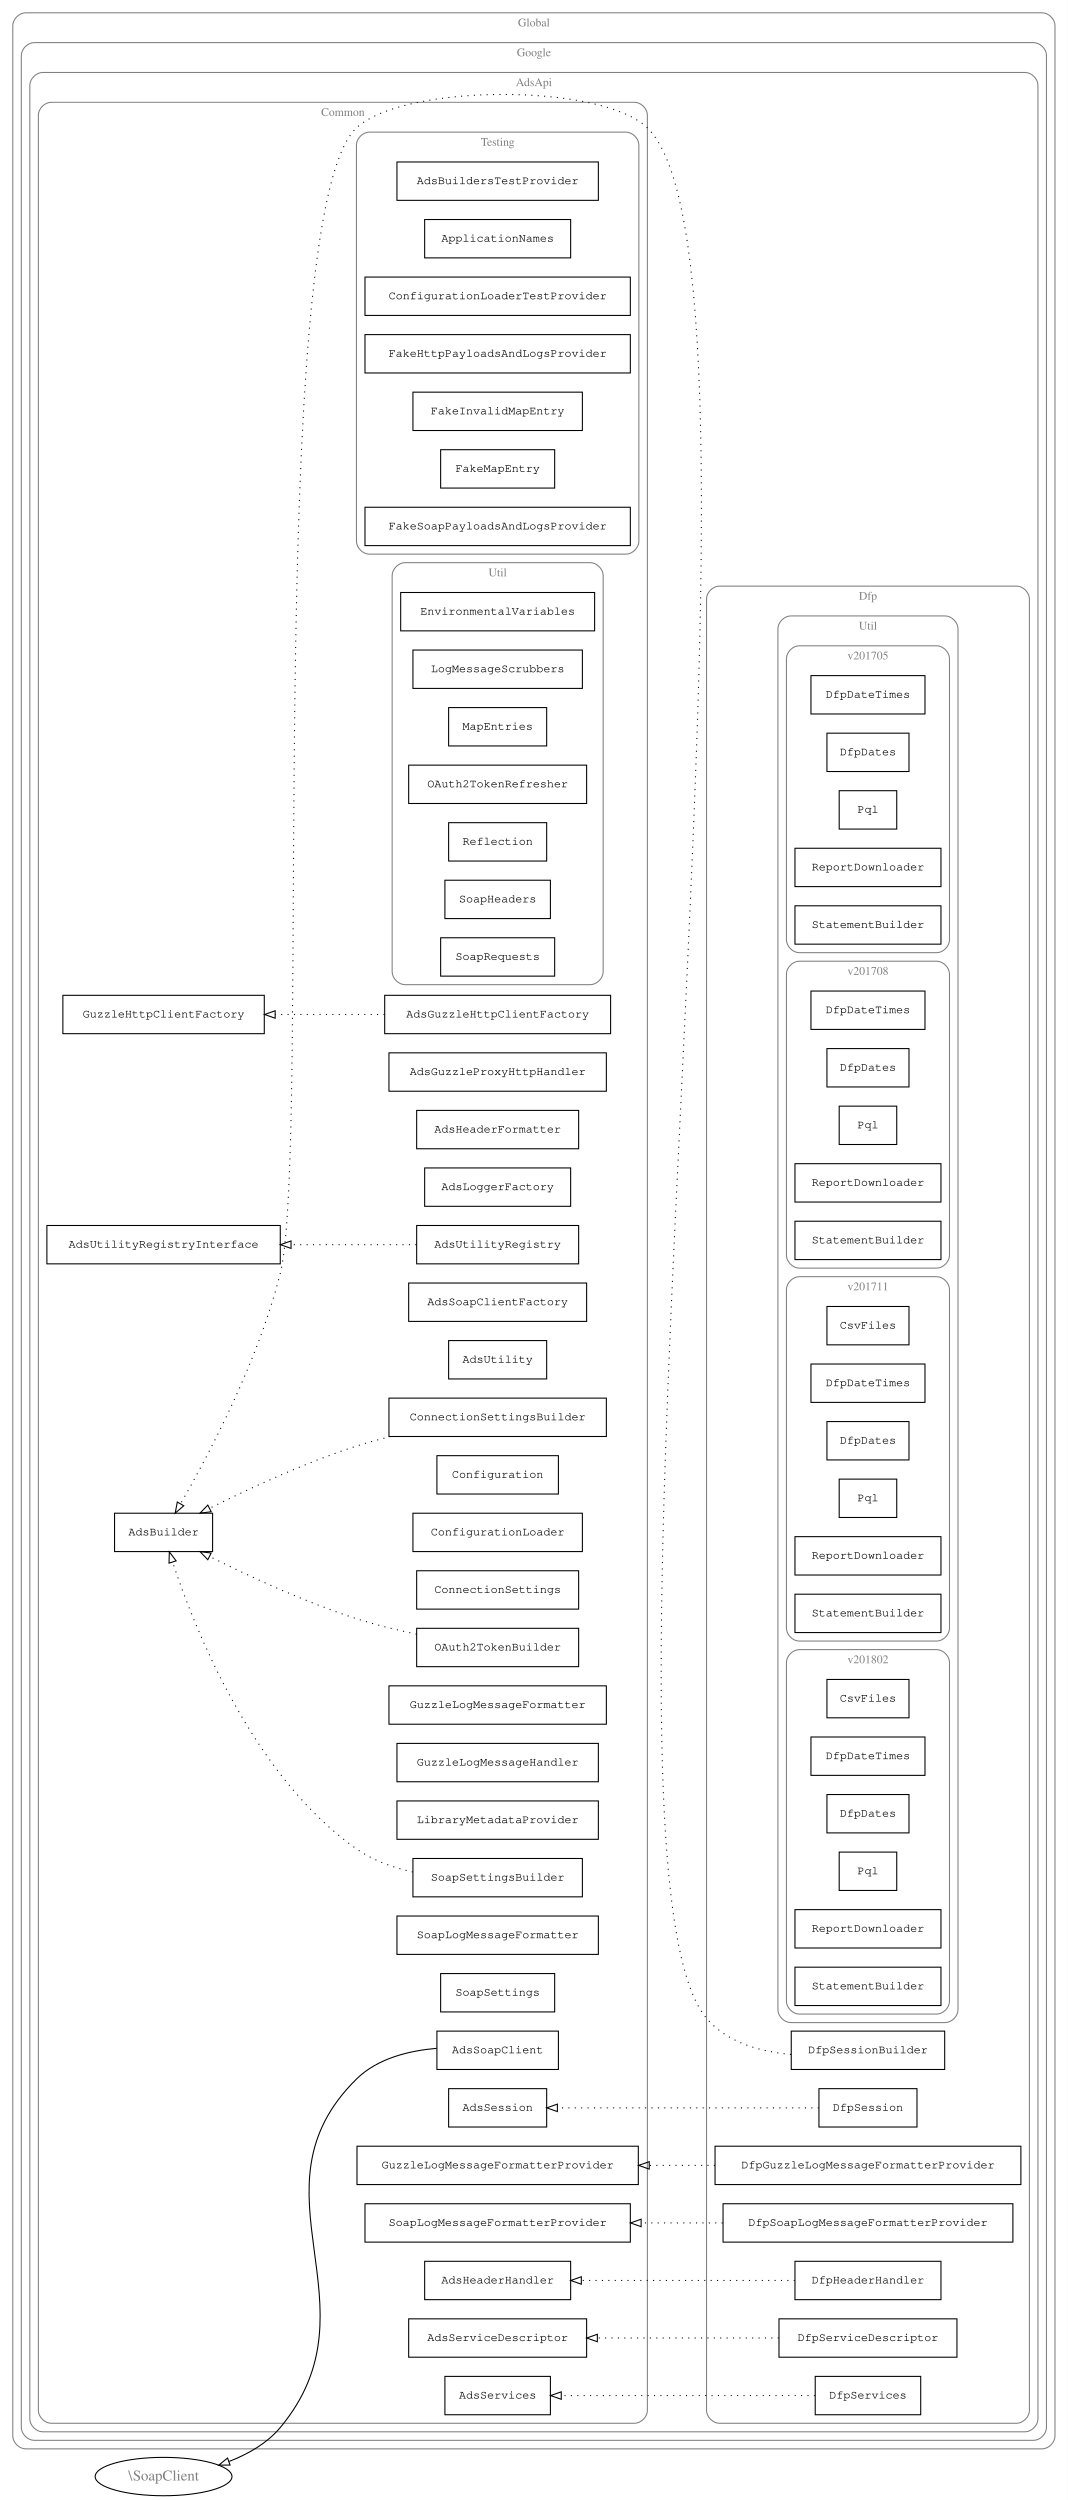
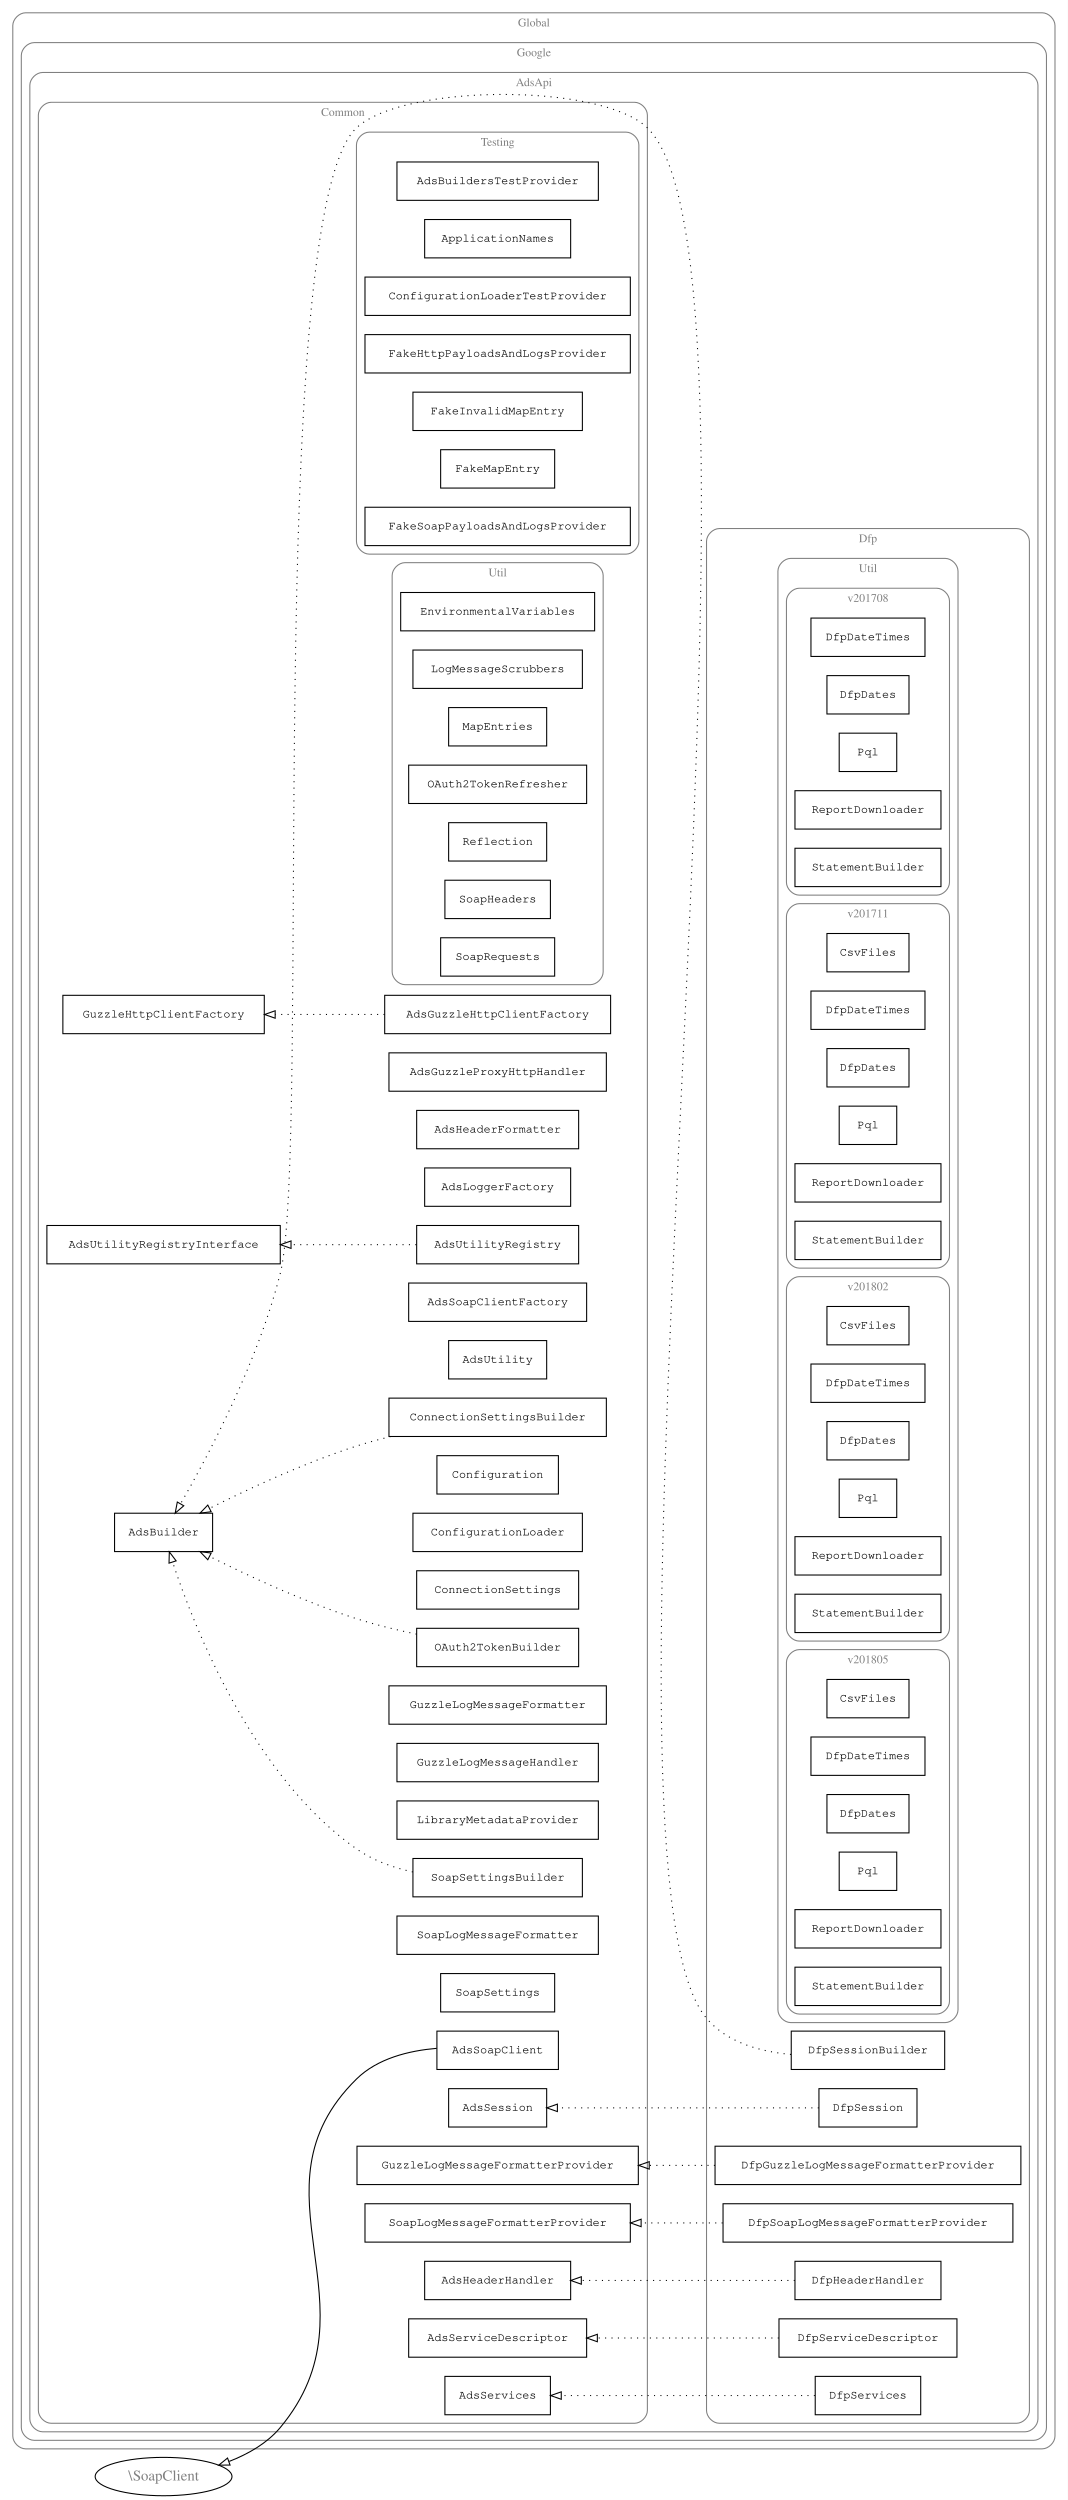
<svg xmlns="http://www.w3.org/2000/svg" width="1002pt" height="2346pt" viewBox="0.00 0.00 1002.00 2346.00">
  <g id="graph0" class="graph" transform="scale(1 1) rotate(0) translate(4 2342)">
    <polygon fill="white" stroke="transparent" points="-4,4 -4,-2342 998,-2342 998,4 -4,4" />
    <g id="clust1" class="cluster">
      <path fill="none" stroke="gray" d="M20,-44C20,-44 974,-44 974,-44 980,-44 986,-50 986,-56 986,-56 986,-2318 986,-2318 986,-2324 980,-2330 974,-2330 974,-2330 20,-2330 20,-2330 14,-2330 8,-2324 8,-2318 8,-2318 8,-56 8,-56 8,-50 14,-44 20,-44" />
      <text text-anchor="middle" x="497" y="-2317.2" font-family="Times,serif" font-size="11.00" fill="gray">Global</text>
    </g>
    <g id="clust2" class="cluster">
      <path fill="none" stroke="gray" d="M28,-52C28,-52 966,-52 966,-52 972,-52 978,-58 978,-64 978,-64 978,-2290 978,-2290 978,-2296 972,-2302 966,-2302 966,-2302 28,-2302 28,-2302 22,-2302 16,-2296 16,-2290 16,-2290 16,-64 16,-64 16,-58 22,-52 28,-52" />
      <text text-anchor="middle" x="497" y="-2289.2" font-family="Times,serif" font-size="11.00" fill="gray">Google</text>
    </g>
    <g id="clust3" class="cluster">
      <path fill="none" stroke="gray" d="M36,-60C36,-60 958,-60 958,-60 964,-60 970,-66 970,-72 970,-72 970,-2262 970,-2262 970,-2268 964,-2274 958,-2274 958,-2274 36,-2274 36,-2274 30,-2274 24,-2268 24,-2262 24,-2262 24,-72 24,-72 24,-66 30,-60 36,-60" />
      <text text-anchor="middle" x="497" y="-2261.2" font-family="Times,serif" font-size="11.00" fill="gray">AdsApi</text>
    </g>
    <g id="clust4" class="cluster">
      <path fill="none" stroke="gray" d="M44,-68C44,-68 591.5,-68 591.5,-68 597.5,-68 603.5,-74 603.5,-80 603.5,-80 603.5,-2234 603.5,-2234 603.5,-2240 597.5,-2246 591.5,-2246 591.5,-2246 44,-2246 44,-2246 38,-2246 32,-2240 32,-2234 32,-2234 32,-80 32,-80 32,-74 38,-68 44,-68" />
      <text text-anchor="middle" x="317.75" y="-2233.2" font-family="Times,serif" font-size="11.00" fill="gray">Common</text>
    </g>
    <g id="clust5" class="cluster">
      <path fill="none" stroke="gray" d="M342.5,-1822C342.5,-1822 583.5,-1822 583.5,-1822 589.5,-1822 595.5,-1828 595.5,-1834 595.5,-1834 595.5,-2206 595.5,-2206 595.5,-2212 589.5,-2218 583.5,-2218 583.5,-2218 342.5,-2218 342.5,-2218 336.5,-2218 330.5,-2212 330.5,-2206 330.5,-2206 330.5,-1834 330.5,-1834 330.5,-1828 336.5,-1822 342.5,-1822" />
      <text text-anchor="middle" x="463" y="-2205.2" font-family="Times,serif" font-size="11.00" fill="gray">Testing</text>
    </g>
    <g id="clust6" class="cluster">
      <path fill="none" stroke="gray" d="M376,-1418C376,-1418 550,-1418 550,-1418 556,-1418 562,-1424 562,-1430 562,-1430 562,-1802 562,-1802 562,-1808 556,-1814 550,-1814 550,-1814 376,-1814 376,-1814 370,-1814 364,-1808 364,-1802 364,-1802 364,-1430 364,-1430 364,-1424 370,-1418 376,-1418" />
      <text text-anchor="middle" x="463" y="-1801.2" font-family="Times,serif" font-size="11.00" fill="gray">Util</text>
    </g>
    <g id="clust7" class="cluster">
-       <path fill="none" stroke="gray" d="M671,-68C671,-68 950,-68 950,-68 956,-68 962,-74 962,-80 962,-80 962,-1780 962,-1780 962,-1786 956,-1792 950,-1792 950,-1792 671,-1792 671,-1792 665,-1792 659,-1786 659,-1780 659,-1780 659,-80 659,-80 659,-74 665,-68 671,-68" />
-       <text text-anchor="middle" x="810.5" y="-1779.2" font-family="Times,serif" font-size="11.00" fill="gray">Dfp</text>
+       <path fill="none" stroke="gray" d="M671,-68C671,-68 950,-68 950,-68 956,-68 962,-74 962,-80 962,-80 962,-1834 962,-1834 962,-1840 956,-1846 950,-1846 950,-1846 671,-1846 671,-1846 665,-1846 659,-1840 659,-1834 659,-1834 659,-80 659,-80 659,-74 665,-68 671,-68" />
+       <text text-anchor="middle" x="810.5" y="-1833.2" font-family="Times,serif" font-size="11.00" fill="gray">Dfp</text>
    </g>
    <g id="clust8" class="cluster">
-       <path fill="none" stroke="gray" d="M738,-444C738,-444 883,-444 883,-444 889,-444 895,-450 895,-456 895,-456 895,-1752 895,-1752 895,-1758 889,-1764 883,-1764 883,-1764 738,-1764 738,-1764 732,-1764 726,-1758 726,-1752 726,-1752 726,-456 726,-456 726,-450 732,-444 738,-444" />
-       <text text-anchor="middle" x="810.5" y="-1751.2" font-family="Times,serif" font-size="11.00" fill="gray">Util</text>
+       <path fill="none" stroke="gray" d="M738,-444C738,-444 883,-444 883,-444 889,-444 895,-450 895,-456 895,-456 895,-1806 895,-1806 895,-1812 889,-1818 883,-1818 883,-1818 738,-1818 738,-1818 732,-1818 726,-1812 726,-1806 726,-1806 726,-456 726,-456 726,-450 732,-444 738,-444" />
+       <text text-anchor="middle" x="810.5" y="-1805.2" font-family="Times,serif" font-size="11.00" fill="gray">Util</text>
    </g>
    <g id="clust9" class="cluster">
-       <path fill="none" stroke="gray" d="M746,-1448C746,-1448 875,-1448 875,-1448 881,-1448 887,-1454 887,-1460 887,-1460 887,-1724 887,-1724 887,-1730 881,-1736 875,-1736 875,-1736 746,-1736 746,-1736 740,-1736 734,-1730 734,-1724 734,-1724 734,-1460 734,-1460 734,-1454 740,-1448 746,-1448" />
-       <text text-anchor="middle" x="810.5" y="-1723.2" font-family="Times,serif" font-size="11.00" fill="gray">v201705</text>
+       <path fill="none" stroke="gray" d="M746,-1502C746,-1502 875,-1502 875,-1502 881,-1502 887,-1508 887,-1514 887,-1514 887,-1778 887,-1778 887,-1784 881,-1790 875,-1790 875,-1790 746,-1790 746,-1790 740,-1790 734,-1784 734,-1778 734,-1778 734,-1514 734,-1514 734,-1508 740,-1502 746,-1502" />
+       <text text-anchor="middle" x="810.5" y="-1777.2" font-family="Times,serif" font-size="11.00" fill="gray">v201708</text>
    </g>
    <g id="clust10" class="cluster">
-       <path fill="none" stroke="gray" d="M746,-1152C746,-1152 875,-1152 875,-1152 881,-1152 887,-1158 887,-1164 887,-1164 887,-1428 887,-1428 887,-1434 881,-1440 875,-1440 875,-1440 746,-1440 746,-1440 740,-1440 734,-1434 734,-1428 734,-1428 734,-1164 734,-1164 734,-1158 740,-1152 746,-1152" />
-       <text text-anchor="middle" x="810.5" y="-1427.2" font-family="Times,serif" font-size="11.00" fill="gray">v201708</text>
+       <path fill="none" stroke="gray" d="M746,-1152C746,-1152 875,-1152 875,-1152 881,-1152 887,-1158 887,-1164 887,-1164 887,-1482 887,-1482 887,-1488 881,-1494 875,-1494 875,-1494 746,-1494 746,-1494 740,-1494 734,-1488 734,-1482 734,-1482 734,-1164 734,-1164 734,-1158 740,-1152 746,-1152" />
+       <text text-anchor="middle" x="810.5" y="-1481.2" font-family="Times,serif" font-size="11.00" fill="gray">v201711</text>
    </g>
    <g id="clust11" class="cluster">
      <path fill="none" stroke="gray" d="M746,-802C746,-802 875,-802 875,-802 881,-802 887,-808 887,-814 887,-814 887,-1132 887,-1132 887,-1138 881,-1144 875,-1144 875,-1144 746,-1144 746,-1144 740,-1144 734,-1138 734,-1132 734,-1132 734,-814 734,-814 734,-808 740,-802 746,-802" />
-       <text text-anchor="middle" x="810.5" y="-1131.2" font-family="Times,serif" font-size="11.00" fill="gray">v201711</text>
+       <text text-anchor="middle" x="810.5" y="-1131.2" font-family="Times,serif" font-size="11.00" fill="gray">v201802</text>
    </g>
    <g id="clust12" class="cluster">
      <path fill="none" stroke="gray" d="M746,-452C746,-452 875,-452 875,-452 881,-452 887,-458 887,-464 887,-464 887,-782 887,-782 887,-788 881,-794 875,-794 875,-794 746,-794 746,-794 740,-794 734,-788 734,-782 734,-782 734,-464 734,-464 734,-458 740,-452 746,-452" />
-       <text text-anchor="middle" x="810.5" y="-781.2" font-family="Times,serif" font-size="11.00" fill="gray">v201802</text>
+       <text text-anchor="middle" x="810.5" y="-781.2" font-family="Times,serif" font-size="11.00" fill="gray">v201805</text>
    </g>
    <g id="node1" class="node">
      <polygon fill="none" stroke="black" points="557.5,-2190 368.5,-2190 368.5,-2154 557.5,-2154 557.5,-2190" />
      <text text-anchor="middle" x="463" y="-2169.2" font-family="Courier,monospace" font-size="11.00">AdsBuildersTestProvider</text>
    </g>
    <g id="node2" class="node">
      <polygon fill="none" stroke="black" points="531.5,-2136 394.5,-2136 394.5,-2100 531.5,-2100 531.5,-2136" />
      <text text-anchor="middle" x="463" y="-2115.2" font-family="Courier,monospace" font-size="11.00">ApplicationNames</text>
    </g>
    <g id="node3" class="node">
      <polygon fill="none" stroke="black" points="587.5,-2082 338.5,-2082 338.5,-2046 587.5,-2046 587.5,-2082" />
      <text text-anchor="middle" x="463" y="-2061.2" font-family="Courier,monospace" font-size="11.00">ConfigurationLoaderTestProvider</text>
    </g>
    <g id="node4" class="node">
      <polygon fill="none" stroke="black" points="587.5,-2028 338.5,-2028 338.5,-1992 587.5,-1992 587.5,-2028" />
      <text text-anchor="middle" x="463" y="-2007.2" font-family="Courier,monospace" font-size="11.00">FakeHttpPayloadsAndLogsProvider</text>
    </g>
    <g id="node5" class="node">
      <polygon fill="none" stroke="black" points="542.5,-1974 383.5,-1974 383.5,-1938 542.5,-1938 542.5,-1974" />
      <text text-anchor="middle" x="463" y="-1953.2" font-family="Courier,monospace" font-size="11.00">FakeInvalidMapEntry</text>
    </g>
    <g id="node6" class="node">
      <polygon fill="none" stroke="black" points="516.5,-1920 409.5,-1920 409.5,-1884 516.5,-1884 516.5,-1920" />
      <text text-anchor="middle" x="463" y="-1899.2" font-family="Courier,monospace" font-size="11.00">FakeMapEntry</text>
    </g>
    <g id="node7" class="node">
      <polygon fill="none" stroke="black" points="587.5,-1866 338.5,-1866 338.5,-1830 587.5,-1830 587.5,-1866" />
      <text text-anchor="middle" x="463" y="-1845.2" font-family="Courier,monospace" font-size="11.00">FakeSoapPayloadsAndLogsProvider</text>
    </g>
    <g id="node8" class="node">
      <polygon fill="none" stroke="black" points="554,-1786 372,-1786 372,-1750 554,-1750 554,-1786" />
      <text text-anchor="middle" x="463" y="-1765.2" font-family="Courier,monospace" font-size="11.00">EnvironmentalVariables</text>
    </g>
    <g id="node9" class="node">
      <polygon fill="none" stroke="black" points="542.5,-1732 383.5,-1732 383.5,-1696 542.5,-1696 542.5,-1732" />
      <text text-anchor="middle" x="463" y="-1711.2" font-family="Courier,monospace" font-size="11.00">LogMessageScrubbers</text>
    </g>
    <g id="node10" class="node">
      <polygon fill="none" stroke="black" points="509,-1678 417,-1678 417,-1642 509,-1642 509,-1678" />
      <text text-anchor="middle" x="463" y="-1657.2" font-family="Courier,monospace" font-size="11.00">MapEntries</text>
    </g>
    <g id="node11" class="node">
      <polygon fill="none" stroke="black" points="546.5,-1624 379.5,-1624 379.5,-1588 546.5,-1588 546.5,-1624" />
      <text text-anchor="middle" x="463" y="-1603.2" font-family="Courier,monospace" font-size="11.00">OAuth2TokenRefresher</text>
    </g>
    <g id="node12" class="node">
      <polygon fill="none" stroke="black" points="509,-1570 417,-1570 417,-1534 509,-1534 509,-1570" />
      <text text-anchor="middle" x="463" y="-1549.2" font-family="Courier,monospace" font-size="11.00">Reflection</text>
    </g>
    <g id="node13" class="node">
      <polygon fill="none" stroke="black" points="512.5,-1516 413.5,-1516 413.5,-1480 512.5,-1480 512.5,-1516" />
      <text text-anchor="middle" x="463" y="-1495.2" font-family="Courier,monospace" font-size="11.00">SoapHeaders</text>
    </g>
    <g id="node14" class="node">
      <polygon fill="none" stroke="black" points="516.5,-1462 409.5,-1462 409.5,-1426 516.5,-1426 516.5,-1462" />
      <text text-anchor="middle" x="463" y="-1441.2" font-family="Courier,monospace" font-size="11.00">SoapRequests</text>
    </g>
    <g id="node15" class="node">
      <polygon fill="none" stroke="black" points="569,-1408 357,-1408 357,-1372 569,-1372 569,-1408" />
      <text text-anchor="middle" x="463" y="-1387.2" font-family="Courier,monospace" font-size="11.00">AdsGuzzleHttpClientFactory</text>
    </g>
    <g id="node40" class="node">
      <polygon fill="none" stroke="black" points="244,-1408 55,-1408 55,-1372 244,-1372 244,-1408" />
      <text text-anchor="middle" x="149.5" y="-1387.2" font-family="Courier,monospace" font-size="11.00">GuzzleHttpClientFactory</text>
    </g>
    <g id="edge1" class="edge">
      <path fill="none" stroke="black" stroke-dasharray="1,5" d="M356.863,-1390C323.782,-1390 287.331,-1390 254.339,-1390" />
      <polygon fill="none" stroke="black" points="254.218,-1386.5 244.218,-1390 254.218,-1393.5 254.218,-1386.5" />
    </g>
    <g id="node16" class="node">
      <polygon fill="none" stroke="black" points="565,-1354 361,-1354 361,-1318 565,-1318 565,-1354" />
      <text text-anchor="middle" x="463" y="-1333.2" font-family="Courier,monospace" font-size="11.00">AdsGuzzleProxyHttpHandler</text>
    </g>
    <g id="node17" class="node">
      <polygon fill="none" stroke="black" points="539,-1300 387,-1300 387,-1264 539,-1264 539,-1300" />
      <text text-anchor="middle" x="463" y="-1279.2" font-family="Courier,monospace" font-size="11.00">AdsHeaderFormatter</text>
    </g>
    <g id="node18" class="node">
      <polygon fill="none" stroke="black" points="531.5,-1246 394.5,-1246 394.5,-1210 531.5,-1210 531.5,-1246" />
      <text text-anchor="middle" x="463" y="-1225.2" font-family="Courier,monospace" font-size="11.00">AdsLoggerFactory</text>
    </g>
    <g id="node19" class="node">
      <polygon fill="none" stroke="black" points="520,-436 406,-436 406,-400 520,-400 520,-436" />
      <text text-anchor="middle" x="463" y="-415.2" font-family="Courier,monospace" font-size="11.00">AdsSoapClient</text>
    </g>
-     <g id="node72" class="node">
+     <g id="node73" class="node">
      <ellipse fill="none" stroke="black" cx="149.5" cy="-18" rx="64.189" ry="18" />
      <text text-anchor="middle" x="149.5" y="-14.3" font-family="Times,serif" font-size="14.00" fill="gray">\SoapClient</text>
    </g>
    <g id="edge2" class="edge">
      <path fill="none" stroke="black" d="M405.865,-419.848C379.668,-417.642 350.144,-410.366 330.5,-391 224.559,-286.558 354.174,-178.339 259,-64 246.701,-49.224 228.836,-39.11 211.092,-32.221" />
      <polygon fill="none" stroke="black" points="211.876,-28.785 201.282,-28.717 209.522,-35.377 211.876,-28.785" />
    </g>
    <g id="node20" class="node">
      <polygon fill="none" stroke="black" points="546.5,-1138 379.5,-1138 379.5,-1102 546.5,-1102 546.5,-1138" />
      <text text-anchor="middle" x="463" y="-1117.2" font-family="Courier,monospace" font-size="11.00">AdsSoapClientFactory</text>
    </g>
    <g id="node21" class="node">
      <polygon fill="none" stroke="black" points="509,-1084 417,-1084 417,-1048 509,-1048 509,-1084" />
      <text text-anchor="middle" x="463" y="-1063.2" font-family="Courier,monospace" font-size="11.00">AdsUtility</text>
    </g>
    <g id="node22" class="node">
      <polygon fill="none" stroke="black" points="539,-1192 387,-1192 387,-1156 539,-1156 539,-1192" />
      <text text-anchor="middle" x="463" y="-1171.2" font-family="Courier,monospace" font-size="11.00">AdsUtilityRegistry</text>
    </g>
    <g id="node39" class="node">
      <polygon fill="none" stroke="black" points="259,-1192 40,-1192 40,-1156 259,-1156 259,-1192" />
      <text text-anchor="middle" x="149.5" y="-1171.2" font-family="Courier,monospace" font-size="11.00">AdsUtilityRegistryInterface</text>
    </g>
    <g id="edge3" class="edge">
      <path fill="none" stroke="black" stroke-dasharray="1,5" d="M386.71,-1174C351.447,-1174 308.73,-1174 269.316,-1174" />
      <polygon fill="none" stroke="black" points="269.105,-1170.5 259.105,-1174 269.105,-1177.5 269.105,-1170.5" />
    </g>
    <g id="node23" class="node">
      <polygon fill="none" stroke="black" points="520,-976 406,-976 406,-940 520,-940 520,-976" />
      <text text-anchor="middle" x="463" y="-955.2" font-family="Courier,monospace" font-size="11.00">Configuration</text>
    </g>
    <g id="node24" class="node">
      <polygon fill="none" stroke="black" points="542.5,-922 383.5,-922 383.5,-886 542.5,-886 542.5,-922" />
      <text text-anchor="middle" x="463" y="-901.2" font-family="Courier,monospace" font-size="11.00">ConfigurationLoader</text>
    </g>
    <g id="node25" class="node">
      <polygon fill="none" stroke="black" points="539,-868 387,-868 387,-832 539,-832 539,-868" />
      <text text-anchor="middle" x="463" y="-847.2" font-family="Courier,monospace" font-size="11.00">ConnectionSettings</text>
    </g>
    <g id="node26" class="node">
      <polygon fill="none" stroke="black" points="565,-1030 361,-1030 361,-994 565,-994 565,-1030" />
      <text text-anchor="middle" x="463" y="-1009.2" font-family="Courier,monospace" font-size="11.00">ConnectionSettingsBuilder</text>
    </g>
    <g id="node34" class="node">
      <polygon fill="none" stroke="black" points="195.5,-922 103.5,-922 103.5,-886 195.5,-886 195.5,-922" />
      <text text-anchor="middle" x="149.5" y="-901.2" font-family="Courier,monospace" font-size="11.00">AdsBuilder</text>
    </g>
    <g id="edge4" class="edge">
      <path fill="none" stroke="black" stroke-dasharray="1,5" d="M362.552,-993.971C351.646,-991.292 340.781,-988.304 330.5,-985 281.909,-969.386 228.895,-944.692 192.877,-926.671" />
      <polygon fill="none" stroke="black" points="194.148,-923.392 183.644,-922.01 190.994,-929.641 194.148,-923.392" />
    </g>
    <g id="node27" class="node">
      <polygon fill="none" stroke="black" points="565,-760 361,-760 361,-724 565,-724 565,-760" />
      <text text-anchor="middle" x="463" y="-739.2" font-family="Courier,monospace" font-size="11.00">GuzzleLogMessageFormatter</text>
    </g>
    <g id="node28" class="node">
      <polygon fill="none" stroke="black" points="557.5,-706 368.5,-706 368.5,-670 557.5,-670 557.5,-706" />
      <text text-anchor="middle" x="463" y="-685.2" font-family="Courier,monospace" font-size="11.00">GuzzleLogMessageHandler</text>
    </g>
    <g id="node29" class="node">
      <polygon fill="none" stroke="black" points="557.5,-652 368.5,-652 368.5,-616 557.5,-616 557.5,-652" />
      <text text-anchor="middle" x="463" y="-631.2" font-family="Courier,monospace" font-size="11.00">LibraryMetadataProvider</text>
    </g>
    <g id="node30" class="node">
      <polygon fill="none" stroke="black" points="539,-814 387,-814 387,-778 539,-778 539,-814" />
      <text text-anchor="middle" x="463" y="-793.2" font-family="Courier,monospace" font-size="11.00">OAuth2TokenBuilder</text>
    </g>
    <g id="edge5" class="edge">
      <path fill="none" stroke="black" stroke-dasharray="1,5" d="M386.933,-808.518C368.271,-812.403 348.492,-817.219 330.5,-823 281.909,-838.614 228.895,-863.308 192.877,-881.329" />
      <polygon fill="none" stroke="black" points="190.994,-878.359 183.644,-885.99 194.148,-884.608 190.994,-878.359" />
    </g>
    <g id="node31" class="node">
      <polygon fill="none" stroke="black" points="557.5,-544 368.5,-544 368.5,-508 557.5,-508 557.5,-544" />
      <text text-anchor="middle" x="463" y="-523.2" font-family="Courier,monospace" font-size="11.00">SoapLogMessageFormatter</text>
    </g>
    <g id="node32" class="node">
      <polygon fill="none" stroke="black" points="516.5,-490 409.5,-490 409.5,-454 516.5,-454 516.5,-490" />
      <text text-anchor="middle" x="463" y="-469.2" font-family="Courier,monospace" font-size="11.00">SoapSettings</text>
    </g>
    <g id="node33" class="node">
      <polygon fill="none" stroke="black" points="542.5,-598 383.5,-598 383.5,-562 542.5,-562 542.5,-598" />
      <text text-anchor="middle" x="463" y="-577.2" font-family="Courier,monospace" font-size="11.00">SoapSettingsBuilder</text>
    </g>
    <g id="edge6" class="edge">
      <path fill="none" stroke="black" stroke-dasharray="1,5" d="M383.371,-585.356C364.807,-589.439 345.966,-596.139 330.5,-607 232.606,-675.748 177.832,-815.951 158.064,-875.849" />
      <polygon fill="none" stroke="black" points="154.614,-875.145 154.88,-885.737 161.277,-877.291 154.614,-875.145" />
    </g>
    <g id="node35" class="node">
      <polygon fill="none" stroke="black" points="531.5,-220 394.5,-220 394.5,-184 531.5,-184 531.5,-220" />
      <text text-anchor="middle" x="463" y="-199.2" font-family="Courier,monospace" font-size="11.00">AdsHeaderHandler</text>
    </g>
    <g id="node36" class="node">
      <polygon fill="none" stroke="black" points="546.5,-166 379.5,-166 379.5,-130 546.5,-130 546.5,-166" />
      <text text-anchor="middle" x="463" y="-145.2" font-family="Courier,monospace" font-size="11.00">AdsServiceDescriptor</text>
    </g>
    <g id="node37" class="node">
      <polygon fill="none" stroke="black" points="512.5,-112 413.5,-112 413.5,-76 512.5,-76 512.5,-112" />
      <text text-anchor="middle" x="463" y="-91.2" font-family="Courier,monospace" font-size="11.00">AdsServices</text>
    </g>
    <g id="node38" class="node">
      <polygon fill="none" stroke="black" points="509,-382 417,-382 417,-346 509,-346 509,-382" />
      <text text-anchor="middle" x="463" y="-361.2" font-family="Courier,monospace" font-size="11.00">AdsSession</text>
    </g>
    <g id="node41" class="node">
      <polygon fill="none" stroke="black" points="595,-328 331,-328 331,-292 595,-292 595,-328" />
      <text text-anchor="middle" x="463" y="-307.2" font-family="Courier,monospace" font-size="11.00">GuzzleLogMessageFormatterProvider</text>
    </g>
    <g id="node42" class="node">
      <polygon fill="none" stroke="black" points="587.5,-274 338.5,-274 338.5,-238 587.5,-238 587.5,-274" />
      <text text-anchor="middle" x="463" y="-253.2" font-family="Courier,monospace" font-size="11.00">SoapLogMessageFormatterProvider</text>
    </g>
    <g id="node43" class="node">
-       <polygon fill="none" stroke="black" points="864,-1708 757,-1708 757,-1672 864,-1672 864,-1708" />
-       <text text-anchor="middle" x="810.5" y="-1687.2" font-family="Courier,monospace" font-size="11.00">DfpDateTimes</text>
+       <polygon fill="none" stroke="black" points="864,-1762 757,-1762 757,-1726 864,-1726 864,-1762" />
+       <text text-anchor="middle" x="810.5" y="-1741.2" font-family="Courier,monospace" font-size="11.00">DfpDateTimes</text>
    </g>
    <g id="node44" class="node">
-       <polygon fill="none" stroke="black" points="849,-1654 772,-1654 772,-1618 849,-1618 849,-1654" />
-       <text text-anchor="middle" x="810.5" y="-1633.2" font-family="Courier,monospace" font-size="11.00">DfpDates</text>
+       <polygon fill="none" stroke="black" points="849,-1708 772,-1708 772,-1672 849,-1672 849,-1708" />
+       <text text-anchor="middle" x="810.5" y="-1687.2" font-family="Courier,monospace" font-size="11.00">DfpDates</text>
    </g>
    <g id="node45" class="node">
-       <polygon fill="none" stroke="black" points="837.5,-1600 783.5,-1600 783.5,-1564 837.5,-1564 837.5,-1600" />
-       <text text-anchor="middle" x="810.5" y="-1579.2" font-family="Courier,monospace" font-size="11.00">Pql</text>
+       <polygon fill="none" stroke="black" points="837.5,-1654 783.5,-1654 783.5,-1618 837.5,-1618 837.5,-1654" />
+       <text text-anchor="middle" x="810.5" y="-1633.2" font-family="Courier,monospace" font-size="11.00">Pql</text>
    </g>
    <g id="node46" class="node">
+       <polygon fill="none" stroke="black" points="879,-1600 742,-1600 742,-1564 879,-1564 879,-1600" />
+       <text text-anchor="middle" x="810.5" y="-1579.2" font-family="Courier,monospace" font-size="11.00">ReportDownloader</text>
+     </g>
+     <g id="node47" class="node">
      <polygon fill="none" stroke="black" points="879,-1546 742,-1546 742,-1510 879,-1510 879,-1546" />
-       <text text-anchor="middle" x="810.5" y="-1525.2" font-family="Courier,monospace" font-size="11.00">ReportDownloader</text>
-     </g>
-     <g id="node47" class="node">
-       <polygon fill="none" stroke="black" points="879,-1492 742,-1492 742,-1456 879,-1456 879,-1492" />
-       <text text-anchor="middle" x="810.5" y="-1471.2" font-family="Courier,monospace" font-size="11.00">StatementBuilder</text>
+       <text text-anchor="middle" x="810.5" y="-1525.2" font-family="Courier,monospace" font-size="11.00">StatementBuilder</text>
    </g>
    <g id="node48" class="node">
+       <polygon fill="none" stroke="black" points="849,-1466 772,-1466 772,-1430 849,-1430 849,-1466" />
+       <text text-anchor="middle" x="810.5" y="-1445.2" font-family="Courier,monospace" font-size="11.00">CsvFiles</text>
+     </g>
+     <g id="node49" class="node">
      <polygon fill="none" stroke="black" points="864,-1412 757,-1412 757,-1376 864,-1376 864,-1412" />
      <text text-anchor="middle" x="810.5" y="-1391.2" font-family="Courier,monospace" font-size="11.00">DfpDateTimes</text>
    </g>
-     <g id="node49" class="node">
+     <g id="node50" class="node">
      <polygon fill="none" stroke="black" points="849,-1358 772,-1358 772,-1322 849,-1322 849,-1358" />
      <text text-anchor="middle" x="810.5" y="-1337.2" font-family="Courier,monospace" font-size="11.00">DfpDates</text>
    </g>
-     <g id="node50" class="node">
+     <g id="node51" class="node">
      <polygon fill="none" stroke="black" points="837.5,-1304 783.5,-1304 783.5,-1268 837.5,-1268 837.5,-1304" />
      <text text-anchor="middle" x="810.5" y="-1283.2" font-family="Courier,monospace" font-size="11.00">Pql</text>
    </g>
-     <g id="node51" class="node">
+     <g id="node52" class="node">
      <polygon fill="none" stroke="black" points="879,-1250 742,-1250 742,-1214 879,-1214 879,-1250" />
      <text text-anchor="middle" x="810.5" y="-1229.2" font-family="Courier,monospace" font-size="11.00">ReportDownloader</text>
    </g>
-     <g id="node52" class="node">
+     <g id="node53" class="node">
      <polygon fill="none" stroke="black" points="879,-1196 742,-1196 742,-1160 879,-1160 879,-1196" />
      <text text-anchor="middle" x="810.5" y="-1175.2" font-family="Courier,monospace" font-size="11.00">StatementBuilder</text>
    </g>
-     <g id="node53" class="node">
+     <g id="node54" class="node">
      <polygon fill="none" stroke="black" points="849,-1116 772,-1116 772,-1080 849,-1080 849,-1116" />
      <text text-anchor="middle" x="810.5" y="-1095.2" font-family="Courier,monospace" font-size="11.00">CsvFiles</text>
    </g>
-     <g id="node54" class="node">
+     <g id="node55" class="node">
      <polygon fill="none" stroke="black" points="864,-1062 757,-1062 757,-1026 864,-1026 864,-1062" />
      <text text-anchor="middle" x="810.5" y="-1041.2" font-family="Courier,monospace" font-size="11.00">DfpDateTimes</text>
    </g>
-     <g id="node55" class="node">
+     <g id="node56" class="node">
      <polygon fill="none" stroke="black" points="849,-1008 772,-1008 772,-972 849,-972 849,-1008" />
      <text text-anchor="middle" x="810.5" y="-987.2" font-family="Courier,monospace" font-size="11.00">DfpDates</text>
    </g>
-     <g id="node56" class="node">
+     <g id="node57" class="node">
      <polygon fill="none" stroke="black" points="837.5,-954 783.5,-954 783.5,-918 837.5,-918 837.5,-954" />
      <text text-anchor="middle" x="810.5" y="-933.2" font-family="Courier,monospace" font-size="11.00">Pql</text>
    </g>
-     <g id="node57" class="node">
+     <g id="node58" class="node">
      <polygon fill="none" stroke="black" points="879,-900 742,-900 742,-864 879,-864 879,-900" />
      <text text-anchor="middle" x="810.5" y="-879.2" font-family="Courier,monospace" font-size="11.00">ReportDownloader</text>
    </g>
-     <g id="node58" class="node">
+     <g id="node59" class="node">
      <polygon fill="none" stroke="black" points="879,-846 742,-846 742,-810 879,-810 879,-846" />
      <text text-anchor="middle" x="810.5" y="-825.2" font-family="Courier,monospace" font-size="11.00">StatementBuilder</text>
    </g>
-     <g id="node59" class="node">
+     <g id="node60" class="node">
      <polygon fill="none" stroke="black" points="849,-766 772,-766 772,-730 849,-730 849,-766" />
      <text text-anchor="middle" x="810.5" y="-745.2" font-family="Courier,monospace" font-size="11.00">CsvFiles</text>
    </g>
-     <g id="node60" class="node">
+     <g id="node61" class="node">
      <polygon fill="none" stroke="black" points="864,-712 757,-712 757,-676 864,-676 864,-712" />
      <text text-anchor="middle" x="810.5" y="-691.2" font-family="Courier,monospace" font-size="11.00">DfpDateTimes</text>
    </g>
-     <g id="node61" class="node">
+     <g id="node62" class="node">
      <polygon fill="none" stroke="black" points="849,-658 772,-658 772,-622 849,-622 849,-658" />
      <text text-anchor="middle" x="810.5" y="-637.2" font-family="Courier,monospace" font-size="11.00">DfpDates</text>
    </g>
-     <g id="node62" class="node">
+     <g id="node63" class="node">
      <polygon fill="none" stroke="black" points="837.5,-604 783.5,-604 783.5,-568 837.5,-568 837.5,-604" />
      <text text-anchor="middle" x="810.5" y="-583.2" font-family="Courier,monospace" font-size="11.00">Pql</text>
    </g>
-     <g id="node63" class="node">
+     <g id="node64" class="node">
      <polygon fill="none" stroke="black" points="879,-550 742,-550 742,-514 879,-514 879,-550" />
      <text text-anchor="middle" x="810.5" y="-529.2" font-family="Courier,monospace" font-size="11.00">ReportDownloader</text>
    </g>
-     <g id="node64" class="node">
+     <g id="node65" class="node">
      <polygon fill="none" stroke="black" points="879,-496 742,-496 742,-460 879,-460 879,-496" />
      <text text-anchor="middle" x="810.5" y="-475.2" font-family="Courier,monospace" font-size="11.00">StatementBuilder</text>
    </g>
-     <g id="node65" class="node">
+     <g id="node66" class="node">
      <polygon fill="none" stroke="black" points="954,-328 667,-328 667,-292 954,-292 954,-328" />
      <text text-anchor="middle" x="810.5" y="-307.2" font-family="Courier,monospace" font-size="11.00">DfpGuzzleLogMessageFormatterProvider</text>
    </g>
    <g id="edge7" class="edge">
      <path fill="none" stroke="black" stroke-dasharray="1,5" d="M666.901,-310C646.602,-310 625.737,-310 605.46,-310" />
      <polygon fill="none" stroke="black" points="605.238,-306.5 595.238,-310 605.238,-313.5 605.238,-306.5" />
    </g>
-     <g id="node66" class="node">
+     <g id="node67" class="node">
      <polygon fill="none" stroke="black" points="879,-220 742,-220 742,-184 879,-184 879,-220" />
      <text text-anchor="middle" x="810.5" y="-199.2" font-family="Courier,monospace" font-size="11.00">DfpHeaderHandler</text>
    </g>
    <g id="edge8" class="edge">
      <path fill="none" stroke="black" stroke-dasharray="1,5" d="M741.845,-202C684.255,-202 601.991,-202 541.739,-202" />
      <polygon fill="none" stroke="black" points="541.512,-198.5 531.512,-202 541.512,-205.5 541.512,-198.5" />
    </g>
-     <g id="node67" class="node">
+     <g id="node68" class="node">
      <polygon fill="none" stroke="black" points="894,-166 727,-166 727,-130 894,-130 894,-166" />
      <text text-anchor="middle" x="810.5" y="-145.2" font-family="Courier,monospace" font-size="11.00">DfpServiceDescriptor</text>
    </g>
    <g id="edge9" class="edge">
      <path fill="none" stroke="black" stroke-dasharray="1,5" d="M726.823,-148C675.505,-148 609.696,-148 556.644,-148" />
      <polygon fill="none" stroke="black" points="556.553,-144.5 546.553,-148 556.553,-151.5 556.553,-144.5" />
    </g>
-     <g id="node68" class="node">
+     <g id="node69" class="node">
      <polygon fill="none" stroke="black" points="860,-112 761,-112 761,-76 860,-76 860,-112" />
      <text text-anchor="middle" x="810.5" y="-91.2" font-family="Courier,monospace" font-size="11.00">DfpServices</text>
    </g>
    <g id="edge10" class="edge">
      <path fill="none" stroke="black" stroke-dasharray="1,5" d="M760.712,-94C697.878,-94 589.913,-94 522.711,-94" />
      <polygon fill="none" stroke="black" points="522.696,-90.5 512.696,-94 522.696,-97.5 522.696,-90.5" />
    </g>
-     <g id="node69" class="node">
+     <g id="node70" class="node">
      <polygon fill="none" stroke="black" points="856.5,-382 764.5,-382 764.5,-346 856.5,-346 856.5,-382" />
      <text text-anchor="middle" x="810.5" y="-361.2" font-family="Courier,monospace" font-size="11.00">DfpSession</text>
    </g>
    <g id="edge11" class="edge">
      <path fill="none" stroke="black" stroke-dasharray="1,5" d="M764.355,-364C701.048,-364 587.371,-364 519.187,-364" />
      <polygon fill="none" stroke="black" points="519.059,-360.5 509.059,-364 519.059,-367.5 519.059,-360.5" />
    </g>
-     <g id="node70" class="node">
+     <g id="node71" class="node">
      <polygon fill="none" stroke="black" points="882.5,-436 738.5,-436 738.5,-400 882.5,-400 882.5,-436" />
      <text text-anchor="middle" x="810.5" y="-415.2" font-family="Courier,monospace" font-size="11.00">DfpSessionBuilder</text>
    </g>
    <g id="edge12" class="edge">
      <path fill="none" stroke="black" stroke-dasharray="1,5" d="M738.273,-414.123C709.287,-416.645 678.248,-425.3 659,-448 531.46,-598.414 745.11,-2084.751 603.5,-2222 559.937,-2264.222 374.798,-2263.45 330.5,-2222 243.09,-2140.21 288.023,-1263.137 259,-1147 238.305,-1064.189 190.58,-974.551 165.524,-930.92" />
      <polygon fill="none" stroke="black" points="168.441,-928.973 160.394,-922.08 162.386,-932.486 168.441,-928.973" />
    </g>
-     <g id="node71" class="node">
+     <g id="node72" class="node">
      <polygon fill="none" stroke="black" points="946.5,-274 674.5,-274 674.5,-238 946.5,-238 946.5,-274" />
      <text text-anchor="middle" x="810.5" y="-253.2" font-family="Courier,monospace" font-size="11.00">DfpSoapLogMessageFormatterProvider</text>
    </g>
    <g id="edge13" class="edge">
      <path fill="none" stroke="black" stroke-dasharray="1,5" d="M674.156,-256C649.088,-256 622.93,-256 597.904,-256" />
      <polygon fill="none" stroke="black" points="597.631,-252.5 587.631,-256 597.631,-259.5 597.631,-252.5" />
    </g>
  </g>
</svg>
